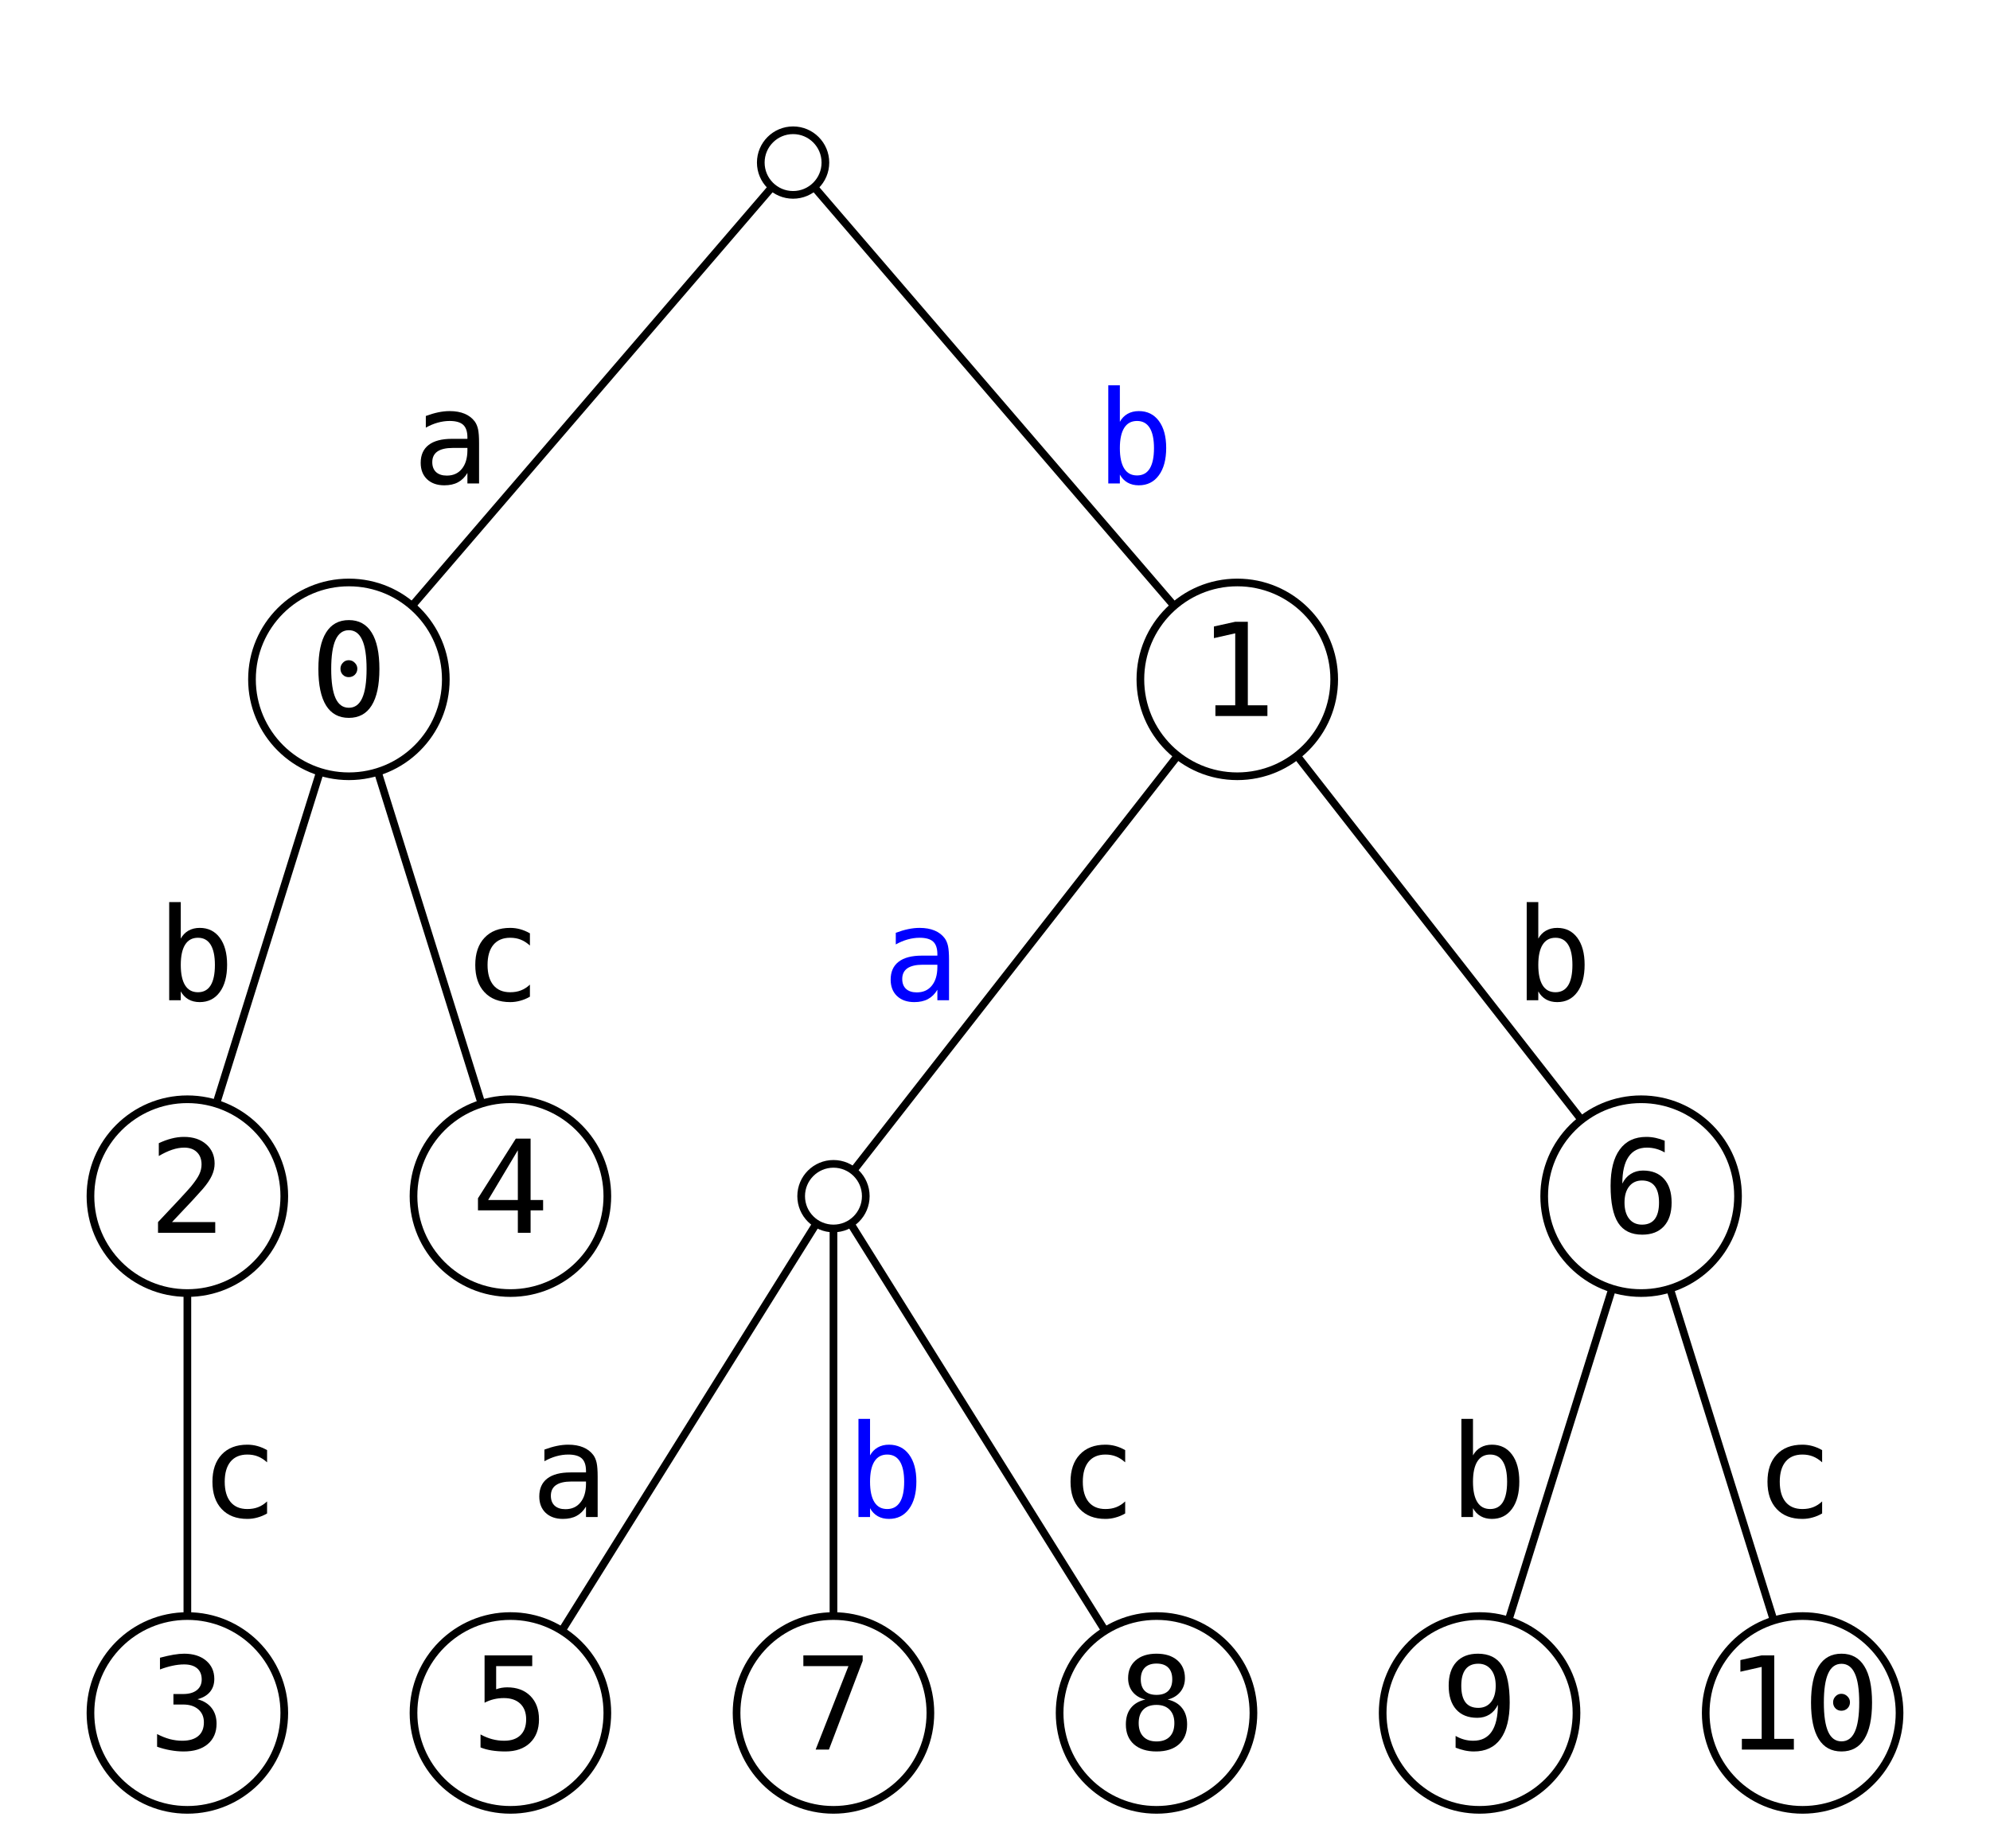
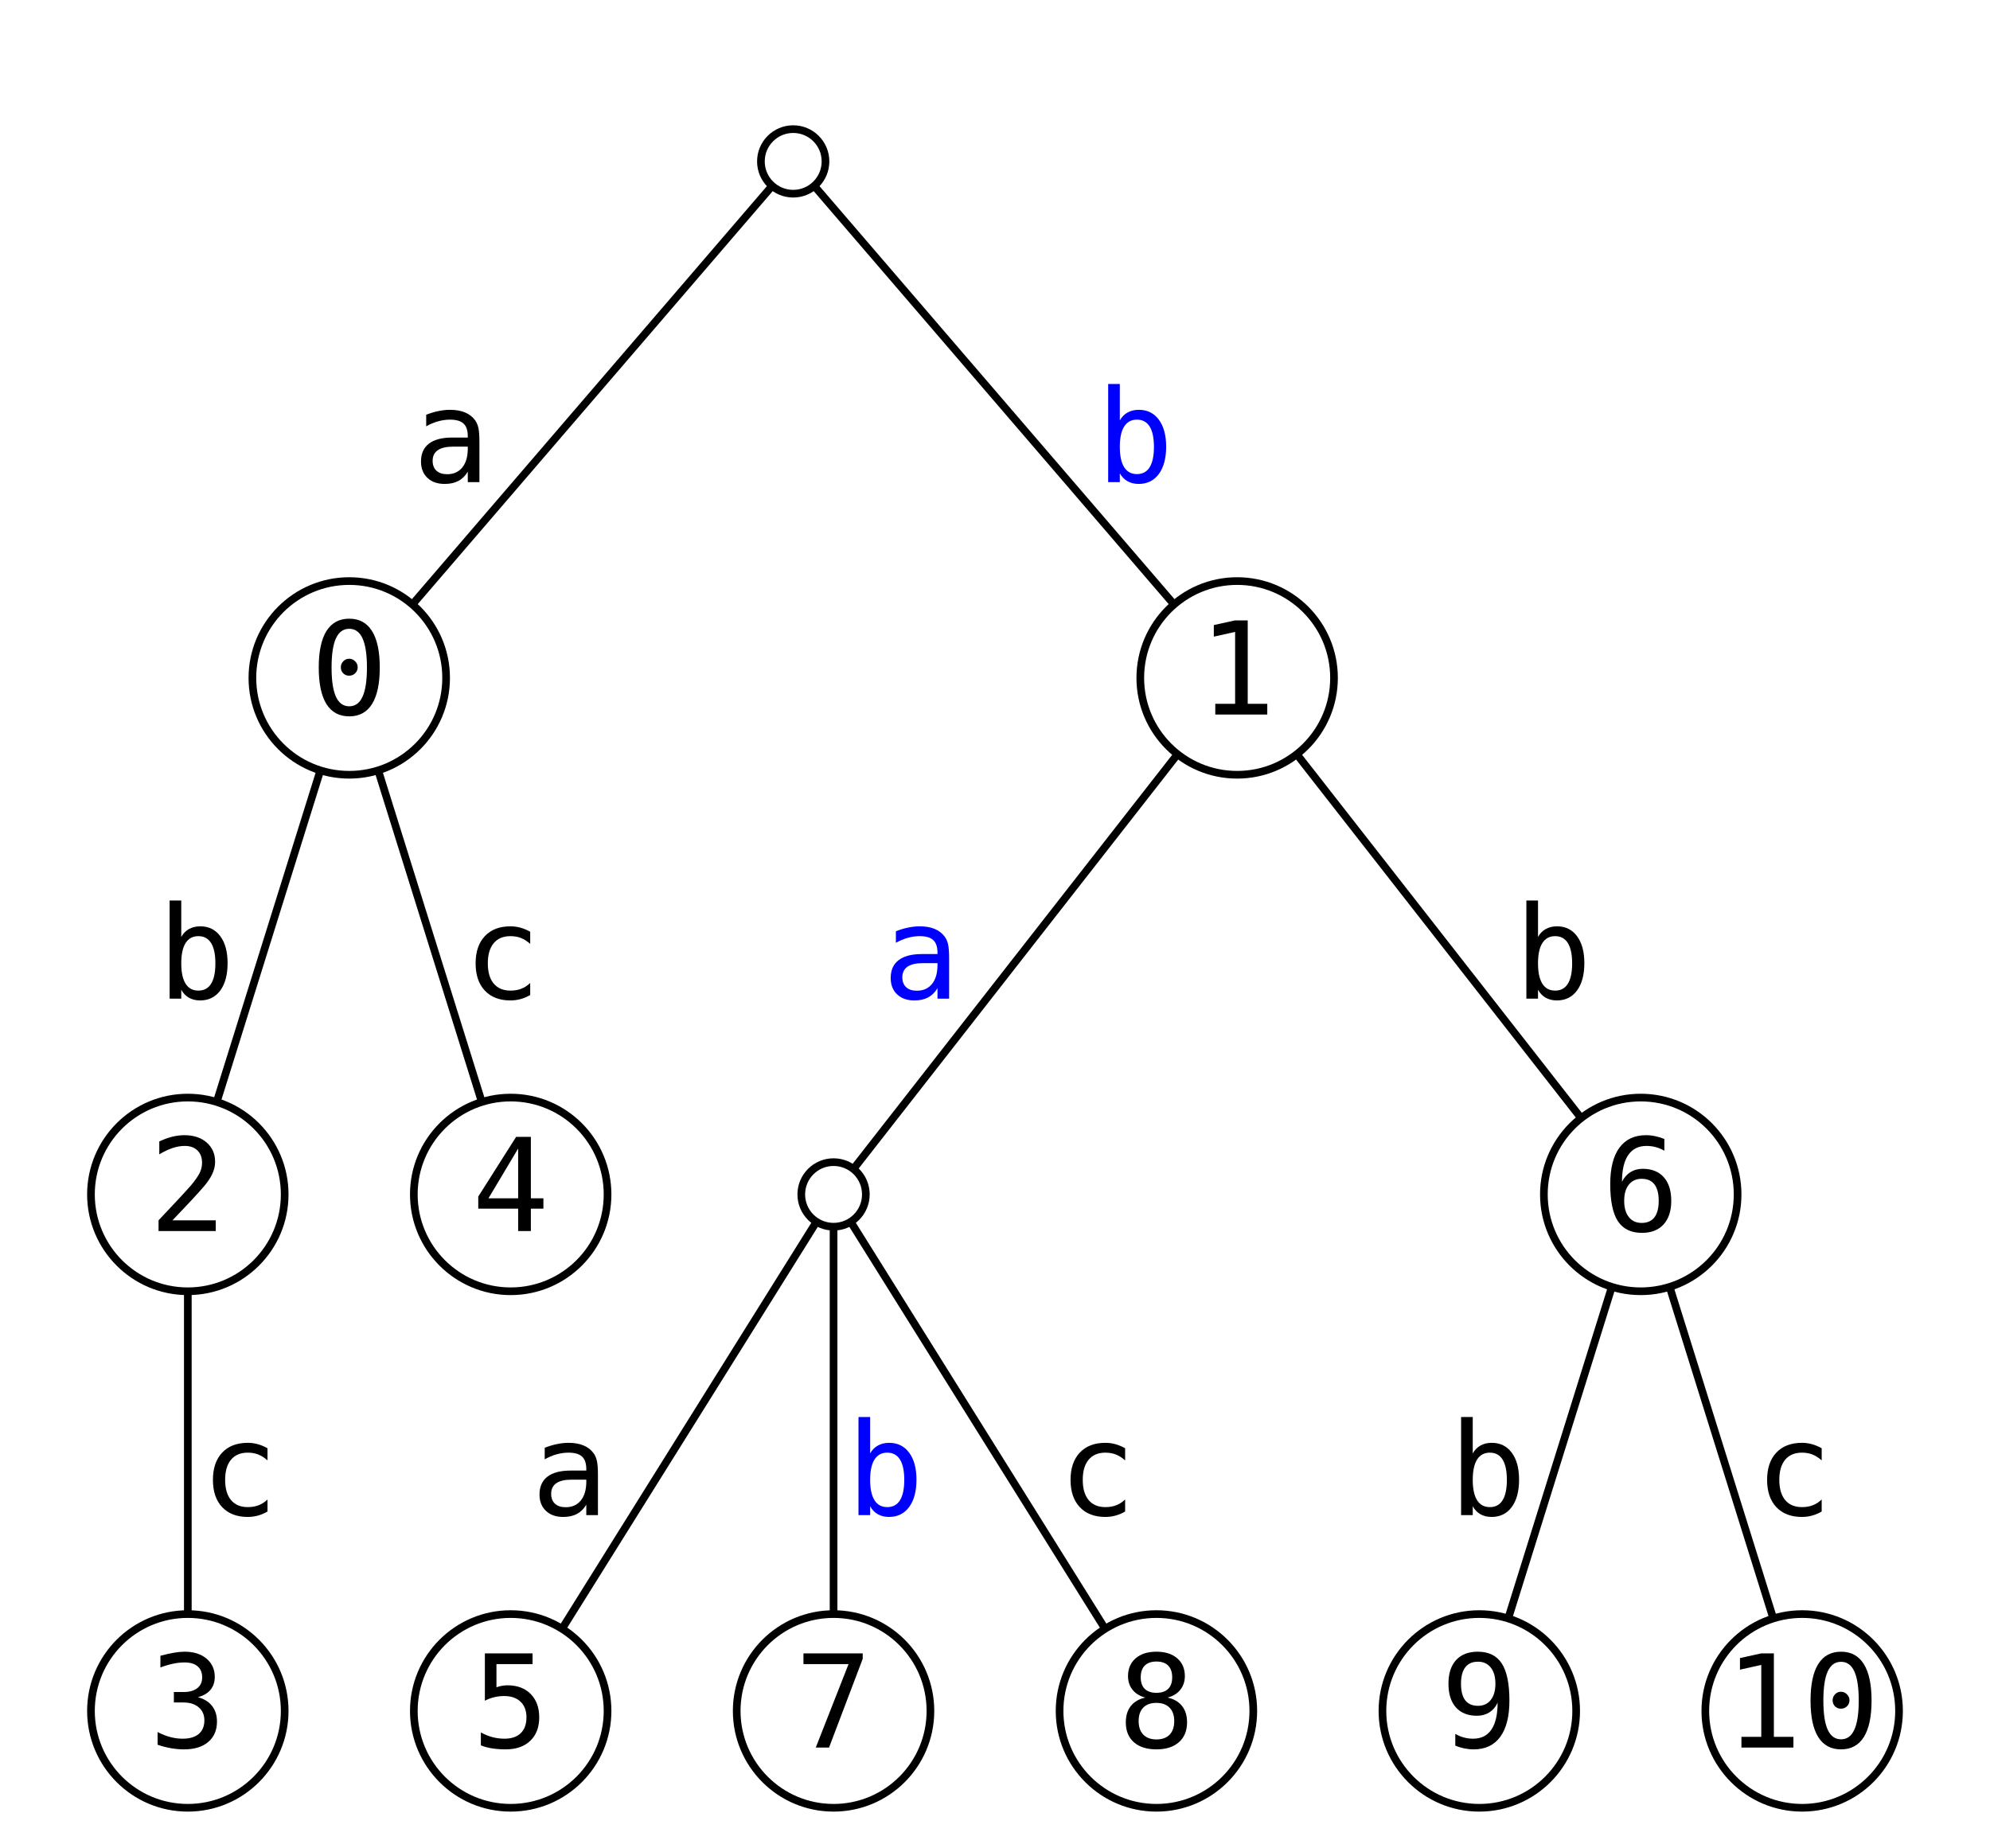
- <svg xmlns="http://www.w3.org/2000/svg" height="371.429" stroke-opacity="1" viewBox="0 0 400 371" font-size="1" width="400" stroke="rgb(0,0,0)" version="1.1">
+ <svg xmlns="http://www.w3.org/2000/svg" height="510.714" stroke-opacity="1" viewBox="0 0 550 511" font-size="1" width="550" stroke="rgb(0,0,0)" version="1.1">
  <defs />
-   <g stroke-linejoin="miter" stroke-opacity="1.0" fill-opacity="1.0" stroke="rgb(0,0,0)" stroke-width="0.0" fill="rgb(255,255,255)" stroke-linecap="butt" font-family="DejaVu Sans Mono" stroke-miterlimit="10.0">
-     <path d="M 400,371.429 l -0,-371.429 h -400 l -0,371.429 Z" />
+   <g stroke-linejoin="miter" stroke-opacity="1.0" fill-opacity="0.0" stroke="rgb(0,0,0)" stroke-width="2.12" fill="rgb(0,0,0)" stroke-linecap="butt" font-family="DejaVu Sans Mono" stroke-miterlimit="10.0">
+     <path d="M 219.196,44.643 l 122.768,142.857 " />
  </g>
-   <g stroke-linejoin="miter" stroke-opacity="1.0" fill-opacity="0.0" stroke="rgb(0,0,0)" stroke-width="1.542" fill="rgb(0,0,0)" stroke-linecap="butt" font-family="DejaVu Sans Mono" stroke-miterlimit="10.0">
-     <path d="M 159.416,32.468 l 89.286,103.896 " />
+   <g stroke-linejoin="miter" stroke-opacity="1.0" fill-opacity="1.0" font-size="35.714px" stroke="rgb(0,0,0)" stroke-width="2.12" fill="rgb(0,0,255)" stroke-linecap="butt" font-family="DejaVu Sans Mono" stroke-miterlimit="10.0">
+     <text dominant-baseline="middle" transform="matrix(1,0,0,1,313.6884,123.2143)" stroke="none" text-anchor="middle">b</text>
  </g>
-   <g stroke-linejoin="miter" stroke-opacity="1.0" fill-opacity="1.0" font-size="25.974px" stroke="rgb(0,0,0)" stroke-width="1.542" fill="rgb(0,0,255)" stroke-linecap="butt" font-family="DejaVu Sans Mono" stroke-miterlimit="10.0">
-     <text dominant-baseline="middle" transform="matrix(1,0,0,1,228.137,89.6104)" stroke="none" text-anchor="middle">b</text>
+   <g stroke-linejoin="miter" stroke-opacity="1.0" fill-opacity="0.0" stroke="rgb(0,0,0)" stroke-width="2.12" fill="rgb(0,0,0)" stroke-linecap="butt" font-family="DejaVu Sans Mono" stroke-miterlimit="10.0">
+     <path d="M 219.196,44.643 l -122.768,142.857 " />
  </g>
-   <g stroke-linejoin="miter" stroke-opacity="1.0" fill-opacity="0.0" stroke="rgb(0,0,0)" stroke-width="1.542" fill="rgb(0,0,0)" stroke-linecap="butt" font-family="DejaVu Sans Mono" stroke-miterlimit="10.0">
-     <path d="M 159.416,32.468 l -89.286,103.896 " />
+   <g stroke-linejoin="miter" stroke-opacity="1.0" fill-opacity="1.0" font-size="35.714px" stroke="rgb(0,0,0)" stroke-width="2.12" fill="rgb(0,0,0)" stroke-linecap="butt" font-family="DejaVu Sans Mono" stroke-miterlimit="10.0">
+     <text dominant-baseline="middle" transform="matrix(1,0,0,1,124.7045,123.2143)" stroke="none" text-anchor="middle">a</text>
  </g>
-   <g stroke-linejoin="miter" stroke-opacity="1.0" fill-opacity="1.0" font-size="25.974px" stroke="rgb(0,0,0)" stroke-width="1.542" fill="rgb(0,0,0)" stroke-linecap="butt" font-family="DejaVu Sans Mono" stroke-miterlimit="10.0">
-     <text dominant-baseline="middle" transform="matrix(1,0,0,1,90.6942,89.6104)" stroke="none" text-anchor="middle">a</text>
+   <g stroke-linejoin="miter" stroke-opacity="1.0" fill-opacity="0.0" stroke="rgb(0,0,0)" stroke-width="2.12" fill="rgb(0,0,0)" stroke-linecap="butt" font-family="DejaVu Sans Mono" stroke-miterlimit="10.0">
+     <path d="M 341.964,187.5 l 111.607,142.857 " />
  </g>
-   <g stroke-linejoin="miter" stroke-opacity="1.0" fill-opacity="0.0" stroke="rgb(0,0,0)" stroke-width="1.542" fill="rgb(0,0,0)" stroke-linecap="butt" font-family="DejaVu Sans Mono" stroke-miterlimit="10.0">
-     <path d="M 248.701,136.364 l 81.169,103.896 " />
+   <g stroke-linejoin="miter" stroke-opacity="1.0" fill-opacity="1.0" font-size="35.714px" stroke="rgb(0,0,0)" stroke-width="2.12" fill="rgb(0,0,0)" stroke-linecap="butt" font-family="DejaVu Sans Mono" stroke-miterlimit="10.0">
+     <text dominant-baseline="middle" transform="matrix(1,0,0,1,429.3351,266.0714)" stroke="none" text-anchor="middle">b</text>
  </g>
-   <g stroke-linejoin="miter" stroke-opacity="1.0" fill-opacity="1.0" font-size="25.974px" stroke="rgb(0,0,0)" stroke-width="1.542" fill="rgb(0,0,0)" stroke-linecap="butt" font-family="DejaVu Sans Mono" stroke-miterlimit="10.0">
-     <text dominant-baseline="middle" transform="matrix(1,0,0,1,312.2437,193.5065)" stroke="none" text-anchor="middle">b</text>
+   <g stroke-linejoin="miter" stroke-opacity="1.0" fill-opacity="0.0" stroke="rgb(0,0,0)" stroke-width="2.12" fill="rgb(0,0,0)" stroke-linecap="butt" font-family="DejaVu Sans Mono" stroke-miterlimit="10.0">
+     <path d="M 341.964,187.5 l -111.607,142.857 " />
  </g>
-   <g stroke-linejoin="miter" stroke-opacity="1.0" fill-opacity="0.0" stroke="rgb(0,0,0)" stroke-width="1.542" fill="rgb(0,0,0)" stroke-linecap="butt" font-family="DejaVu Sans Mono" stroke-miterlimit="10.0">
-     <path d="M 248.701,136.364 l -81.169,103.896 " />
+   <g stroke-linejoin="miter" stroke-opacity="1.0" fill-opacity="1.0" font-size="35.714px" stroke="rgb(0,0,0)" stroke-width="2.12" fill="rgb(0,0,255)" stroke-linecap="butt" font-family="DejaVu Sans Mono" stroke-miterlimit="10.0">
+     <text dominant-baseline="middle" transform="matrix(1,0,0,1,254.5934,266.0714)" stroke="none" text-anchor="middle">a</text>
  </g>
-   <g stroke-linejoin="miter" stroke-opacity="1.0" fill-opacity="1.0" font-size="25.974px" stroke="rgb(0,0,0)" stroke-width="1.542" fill="rgb(0,0,255)" stroke-linecap="butt" font-family="DejaVu Sans Mono" stroke-miterlimit="10.0">
-     <text dominant-baseline="middle" transform="matrix(1,0,0,1,185.1589,193.5065)" stroke="none" text-anchor="middle">a</text>
+   <g stroke-linejoin="miter" stroke-opacity="1.0" fill-opacity="0.0" stroke="rgb(0,0,0)" stroke-width="2.12" fill="rgb(0,0,0)" stroke-linecap="butt" font-family="DejaVu Sans Mono" stroke-miterlimit="10.0">
+     <path d="M 453.571,330.357 l 44.643,142.857 " />
  </g>
-   <g stroke-linejoin="miter" stroke-opacity="1.0" fill-opacity="0.0" stroke="rgb(0,0,0)" stroke-width="1.542" fill="rgb(0,0,0)" stroke-linecap="butt" font-family="DejaVu Sans Mono" stroke-miterlimit="10.0">
-     <path d="M 329.87,240.26 l 32.468,103.896 " />
+   <g stroke-linejoin="miter" stroke-opacity="1.0" fill-opacity="1.0" font-size="35.714px" stroke="rgb(0,0,0)" stroke-width="2.12" fill="rgb(0,0,0)" stroke-linecap="butt" font-family="DejaVu Sans Mono" stroke-miterlimit="10.0">
+     <text dominant-baseline="middle" transform="matrix(1,0,0,1,495.8577,408.9286)" stroke="none" text-anchor="middle">c</text>
  </g>
-   <g stroke-linejoin="miter" stroke-opacity="1.0" fill-opacity="1.0" font-size="25.974px" stroke="rgb(0,0,0)" stroke-width="1.542" fill="rgb(0,0,0)" stroke-linecap="butt" font-family="DejaVu Sans Mono" stroke-miterlimit="10.0">
-     <text dominant-baseline="middle" transform="matrix(1,0,0,1,360.6238,297.4026)" stroke="none" text-anchor="middle">c</text>
+   <g stroke-linejoin="miter" stroke-opacity="1.0" fill-opacity="0.0" stroke="rgb(0,0,0)" stroke-width="2.12" fill="rgb(0,0,0)" stroke-linecap="butt" font-family="DejaVu Sans Mono" stroke-miterlimit="10.0">
+     <path d="M 453.571,330.357 l -44.643,142.857 " />
  </g>
-   <g stroke-linejoin="miter" stroke-opacity="1.0" fill-opacity="0.0" stroke="rgb(0,0,0)" stroke-width="1.542" fill="rgb(0,0,0)" stroke-linecap="butt" font-family="DejaVu Sans Mono" stroke-miterlimit="10.0">
-     <path d="M 329.87,240.26 l -32.468,103.896 " />
+   <g stroke-linejoin="miter" stroke-opacity="1.0" fill-opacity="1.0" font-size="35.714px" stroke="rgb(0,0,0)" stroke-width="2.12" fill="rgb(0,0,0)" stroke-linecap="butt" font-family="DejaVu Sans Mono" stroke-miterlimit="10.0">
+     <text dominant-baseline="middle" transform="matrix(1,0,0,1,411.2851,408.9286)" stroke="none" text-anchor="middle">b</text>
  </g>
-   <g stroke-linejoin="miter" stroke-opacity="1.0" fill-opacity="1.0" font-size="25.974px" stroke="rgb(0,0,0)" stroke-width="1.542" fill="rgb(0,0,0)" stroke-linecap="butt" font-family="DejaVu Sans Mono" stroke-miterlimit="10.0">
-     <text dominant-baseline="middle" transform="matrix(1,0,0,1,299.1164,297.4026)" stroke="none" text-anchor="middle">b</text>
+   <g stroke-linejoin="miter" stroke-opacity="1.0" fill-opacity="1.0" stroke="rgb(0,0,0)" stroke-width="2.12" fill="rgb(255,255,255)" stroke-linecap="butt" font-family="DejaVu Sans Mono" stroke-miterlimit="10.0">
+     <path d="M 525,473.214 c 0,-14.793 -11.992,-26.786 -26.786 -26.786c -14.793,-0 -26.786,11.992 -26.786 26.786c -0,14.793 11.992,26.786 26.786 26.786c 14.793,0 26.786,-11.992 26.786 -26.786Z" />
  </g>
-   <g stroke-linejoin="miter" stroke-opacity="1.0" fill-opacity="1.0" stroke="rgb(0,0,0)" stroke-width="1.542" fill="rgb(255,255,255)" stroke-linecap="butt" font-family="DejaVu Sans Mono" stroke-miterlimit="10.0">
-     <path d="M 381.818,344.156 c 0,-10.759 -8.722,-19.48 -19.48 -19.48c -10.759,-0 -19.48,8.722 -19.48 19.48c -0,10.759 8.722,19.48 19.48 19.48c 10.759,0 19.48,-8.722 19.48 -19.48Z" />
+   <g stroke-linejoin="miter" stroke-opacity="1.0" fill-opacity="1.0" font-size="35.714px" stroke="rgb(0,0,0)" stroke-width="2.12" fill="rgb(0,0,0)" stroke-linecap="butt" font-family="DejaVu Sans Mono" stroke-miterlimit="10.0">
+     <text dominant-baseline="middle" transform="matrix(1,0,0,1,498.2143,473.2143)" stroke="none" text-anchor="middle">10</text>
  </g>
-   <g stroke-linejoin="miter" stroke-opacity="1.0" fill-opacity="1.0" font-size="25.974px" stroke="rgb(0,0,0)" stroke-width="1.542" fill="rgb(0,0,0)" stroke-linecap="butt" font-family="DejaVu Sans Mono" stroke-miterlimit="10.0">
-     <text dominant-baseline="middle" transform="matrix(1,0,0,1,362.3377,344.1558)" stroke="none" text-anchor="middle">10</text>
+   <g stroke-linejoin="miter" stroke-opacity="1.0" fill-opacity="1.0" stroke="rgb(0,0,0)" stroke-width="2.12" fill="rgb(255,255,255)" stroke-linecap="butt" font-family="DejaVu Sans Mono" stroke-miterlimit="10.0">
+     <path d="M 435.714,473.214 c 0,-14.793 -11.992,-26.786 -26.786 -26.786c -14.793,-0 -26.786,11.992 -26.786 26.786c -0,14.793 11.992,26.786 26.786 26.786c 14.793,0 26.786,-11.992 26.786 -26.786Z" />
  </g>
-   <g stroke-linejoin="miter" stroke-opacity="1.0" fill-opacity="1.0" stroke="rgb(0,0,0)" stroke-width="1.542" fill="rgb(255,255,255)" stroke-linecap="butt" font-family="DejaVu Sans Mono" stroke-miterlimit="10.0">
-     <path d="M 316.883,344.156 c 0,-10.759 -8.722,-19.48 -19.48 -19.48c -10.759,-0 -19.48,8.722 -19.48 19.48c -0,10.759 8.722,19.48 19.48 19.48c 10.759,0 19.48,-8.722 19.48 -19.48Z" />
+   <g stroke-linejoin="miter" stroke-opacity="1.0" fill-opacity="1.0" font-size="35.714px" stroke="rgb(0,0,0)" stroke-width="2.12" fill="rgb(0,0,0)" stroke-linecap="butt" font-family="DejaVu Sans Mono" stroke-miterlimit="10.0">
+     <text dominant-baseline="middle" transform="matrix(1,0,0,1,408.9286,473.2143)" stroke="none" text-anchor="middle">9</text>
  </g>
-   <g stroke-linejoin="miter" stroke-opacity="1.0" fill-opacity="1.0" font-size="25.974px" stroke="rgb(0,0,0)" stroke-width="1.542" fill="rgb(0,0,0)" stroke-linecap="butt" font-family="DejaVu Sans Mono" stroke-miterlimit="10.0">
-     <text dominant-baseline="middle" transform="matrix(1,0,0,1,297.4026,344.1558)" stroke="none" text-anchor="middle">9</text>
+   <g stroke-linejoin="miter" stroke-opacity="1.0" fill-opacity="1.0" stroke="rgb(0,0,0)" stroke-width="2.12" fill="rgb(255,255,255)" stroke-linecap="butt" font-family="DejaVu Sans Mono" stroke-miterlimit="10.0">
+     <path d="M 480.357,330.357 c 0,-14.793 -11.992,-26.786 -26.786 -26.786c -14.793,-0 -26.786,11.992 -26.786 26.786c -0,14.793 11.992,26.786 26.786 26.786c 14.793,0 26.786,-11.992 26.786 -26.786Z" />
  </g>
-   <g stroke-linejoin="miter" stroke-opacity="1.0" fill-opacity="1.0" stroke="rgb(0,0,0)" stroke-width="1.542" fill="rgb(255,255,255)" stroke-linecap="butt" font-family="DejaVu Sans Mono" stroke-miterlimit="10.0">
-     <path d="M 349.351,240.26 c 0,-10.759 -8.722,-19.48 -19.48 -19.48c -10.759,-0 -19.48,8.722 -19.48 19.48c -0,10.759 8.722,19.48 19.48 19.48c 10.759,0 19.48,-8.722 19.48 -19.48Z" />
+   <g stroke-linejoin="miter" stroke-opacity="1.0" fill-opacity="1.0" font-size="35.714px" stroke="rgb(0,0,0)" stroke-width="2.12" fill="rgb(0,0,0)" stroke-linecap="butt" font-family="DejaVu Sans Mono" stroke-miterlimit="10.0">
+     <text dominant-baseline="middle" transform="matrix(1,0,0,1,453.5714,330.3571)" stroke="none" text-anchor="middle">6</text>
  </g>
-   <g stroke-linejoin="miter" stroke-opacity="1.0" fill-opacity="1.0" font-size="25.974px" stroke="rgb(0,0,0)" stroke-width="1.542" fill="rgb(0,0,0)" stroke-linecap="butt" font-family="DejaVu Sans Mono" stroke-miterlimit="10.0">
-     <text dominant-baseline="middle" transform="matrix(1,0,0,1,329.8701,240.2597)" stroke="none" text-anchor="middle">6</text>
+   <g stroke-linejoin="miter" stroke-opacity="1.0" fill-opacity="0.0" stroke="rgb(0,0,0)" stroke-width="2.12" fill="rgb(0,0,0)" stroke-linecap="butt" font-family="DejaVu Sans Mono" stroke-miterlimit="10.0">
+     <path d="M 230.357,330.357 l 89.286,142.857 " />
  </g>
-   <g stroke-linejoin="miter" stroke-opacity="1.0" fill-opacity="0.0" stroke="rgb(0,0,0)" stroke-width="1.542" fill="rgb(0,0,0)" stroke-linecap="butt" font-family="DejaVu Sans Mono" stroke-miterlimit="10.0">
-     <path d="M 167.532,240.26 l 64.935,103.896 " />
+   <g stroke-linejoin="miter" stroke-opacity="1.0" fill-opacity="1.0" font-size="35.714px" stroke="rgb(0,0,0)" stroke-width="2.12" fill="rgb(0,0,0)" stroke-linecap="butt" font-family="DejaVu Sans Mono" stroke-miterlimit="10.0">
+     <text dominant-baseline="middle" transform="matrix(1,0,0,1,303.2346,408.9286)" stroke="none" text-anchor="middle">c</text>
  </g>
-   <g stroke-linejoin="miter" stroke-opacity="1.0" fill-opacity="1.0" font-size="25.974px" stroke="rgb(0,0,0)" stroke-width="1.542" fill="rgb(0,0,0)" stroke-linecap="butt" font-family="DejaVu Sans Mono" stroke-miterlimit="10.0">
-     <text dominant-baseline="middle" transform="matrix(1,0,0,1,220.5343,297.4026)" stroke="none" text-anchor="middle">c</text>
+   <g stroke-linejoin="miter" stroke-opacity="1.0" fill-opacity="0.0" stroke="rgb(0,0,0)" stroke-width="2.12" fill="rgb(0,0,0)" stroke-linecap="butt" font-family="DejaVu Sans Mono" stroke-miterlimit="10.0">
+     <path d="M 230.357,330.357 v 142.857 " />
  </g>
-   <g stroke-linejoin="miter" stroke-opacity="1.0" fill-opacity="0.0" stroke="rgb(0,0,0)" stroke-width="1.542" fill="rgb(0,0,0)" stroke-linecap="butt" font-family="DejaVu Sans Mono" stroke-miterlimit="10.0">
-     <path d="M 167.532,240.26 v 103.896 " />
+   <g stroke-linejoin="miter" stroke-opacity="1.0" fill-opacity="1.0" font-size="35.714px" stroke="rgb(0,0,0)" stroke-width="2.12" fill="rgb(0,0,255)" stroke-linecap="butt" font-family="DejaVu Sans Mono" stroke-miterlimit="10.0">
+     <text dominant-baseline="middle" transform="matrix(1,0,0,1,244.6429,408.9286)" stroke="none" text-anchor="middle">b</text>
  </g>
-   <g stroke-linejoin="miter" stroke-opacity="1.0" fill-opacity="1.0" font-size="25.974px" stroke="rgb(0,0,0)" stroke-width="1.542" fill="rgb(0,0,255)" stroke-linecap="butt" font-family="DejaVu Sans Mono" stroke-miterlimit="10.0">
-     <text dominant-baseline="middle" transform="matrix(1,0,0,1,177.9221,297.4026)" stroke="none" text-anchor="middle">b</text>
+   <g stroke-linejoin="miter" stroke-opacity="1.0" fill-opacity="0.0" stroke="rgb(0,0,0)" stroke-width="2.12" fill="rgb(0,0,0)" stroke-linecap="butt" font-family="DejaVu Sans Mono" stroke-miterlimit="10.0">
+     <path d="M 230.357,330.357 l -89.286,142.857 " />
  </g>
-   <g stroke-linejoin="miter" stroke-opacity="1.0" fill-opacity="0.0" stroke="rgb(0,0,0)" stroke-width="1.542" fill="rgb(0,0,0)" stroke-linecap="butt" font-family="DejaVu Sans Mono" stroke-miterlimit="10.0">
-     <path d="M 167.532,240.26 l -64.935,103.896 " />
+   <g stroke-linejoin="miter" stroke-opacity="1.0" fill-opacity="1.0" font-size="35.714px" stroke="rgb(0,0,0)" stroke-width="2.12" fill="rgb(0,0,0)" stroke-linecap="butt" font-family="DejaVu Sans Mono" stroke-miterlimit="10.0">
+     <text dominant-baseline="middle" transform="matrix(1,0,0,1,157.4797,408.9286)" stroke="none" text-anchor="middle">a</text>
  </g>
-   <g stroke-linejoin="miter" stroke-opacity="1.0" fill-opacity="1.0" font-size="25.974px" stroke="rgb(0,0,0)" stroke-width="1.542" fill="rgb(0,0,0)" stroke-linecap="butt" font-family="DejaVu Sans Mono" stroke-miterlimit="10.0">
-     <text dominant-baseline="middle" transform="matrix(1,0,0,1,114.5307,297.4026)" stroke="none" text-anchor="middle">a</text>
+   <g stroke-linejoin="miter" stroke-opacity="1.0" fill-opacity="1.0" stroke="rgb(0,0,0)" stroke-width="2.12" fill="rgb(255,255,255)" stroke-linecap="butt" font-family="DejaVu Sans Mono" stroke-miterlimit="10.0">
+     <path d="M 346.429,473.214 c 0,-14.793 -11.992,-26.786 -26.786 -26.786c -14.793,-0 -26.786,11.992 -26.786 26.786c -0,14.793 11.992,26.786 26.786 26.786c 14.793,0 26.786,-11.992 26.786 -26.786Z" />
  </g>
-   <g stroke-linejoin="miter" stroke-opacity="1.0" fill-opacity="1.0" stroke="rgb(0,0,0)" stroke-width="1.542" fill="rgb(255,255,255)" stroke-linecap="butt" font-family="DejaVu Sans Mono" stroke-miterlimit="10.0">
-     <path d="M 251.948,344.156 c 0,-10.759 -8.722,-19.48 -19.48 -19.48c -10.759,-0 -19.48,8.722 -19.48 19.48c -0,10.759 8.722,19.48 19.48 19.48c 10.759,0 19.48,-8.722 19.48 -19.48Z" />
+   <g stroke-linejoin="miter" stroke-opacity="1.0" fill-opacity="1.0" font-size="35.714px" stroke="rgb(0,0,0)" stroke-width="2.12" fill="rgb(0,0,0)" stroke-linecap="butt" font-family="DejaVu Sans Mono" stroke-miterlimit="10.0">
+     <text dominant-baseline="middle" transform="matrix(1,0,0,1,319.6429,473.2143)" stroke="none" text-anchor="middle">8</text>
  </g>
-   <g stroke-linejoin="miter" stroke-opacity="1.0" fill-opacity="1.0" font-size="25.974px" stroke="rgb(0,0,0)" stroke-width="1.542" fill="rgb(0,0,0)" stroke-linecap="butt" font-family="DejaVu Sans Mono" stroke-miterlimit="10.0">
-     <text dominant-baseline="middle" transform="matrix(1,0,0,1,232.4675,344.1558)" stroke="none" text-anchor="middle">8</text>
+   <g stroke-linejoin="miter" stroke-opacity="1.0" fill-opacity="1.0" stroke="rgb(0,0,0)" stroke-width="2.12" fill="rgb(255,255,255)" stroke-linecap="butt" font-family="DejaVu Sans Mono" stroke-miterlimit="10.0">
+     <path d="M 257.143,473.214 c 0,-14.793 -11.992,-26.786 -26.786 -26.786c -14.793,-0 -26.786,11.992 -26.786 26.786c -0,14.793 11.992,26.786 26.786 26.786c 14.793,0 26.786,-11.992 26.786 -26.786Z" />
  </g>
-   <g stroke-linejoin="miter" stroke-opacity="1.0" fill-opacity="1.0" stroke="rgb(0,0,0)" stroke-width="1.542" fill="rgb(255,255,255)" stroke-linecap="butt" font-family="DejaVu Sans Mono" stroke-miterlimit="10.0">
-     <path d="M 187.013,344.156 c 0,-10.759 -8.722,-19.48 -19.48 -19.48c -10.759,-0 -19.48,8.722 -19.48 19.48c -0,10.759 8.722,19.48 19.48 19.48c 10.759,0 19.48,-8.722 19.48 -19.48Z" />
+   <g stroke-linejoin="miter" stroke-opacity="1.0" fill-opacity="1.0" font-size="35.714px" stroke="rgb(0,0,0)" stroke-width="2.12" fill="rgb(0,0,0)" stroke-linecap="butt" font-family="DejaVu Sans Mono" stroke-miterlimit="10.0">
+     <text dominant-baseline="middle" transform="matrix(1,0,0,1,230.3571,473.2143)" stroke="none" text-anchor="middle">7</text>
  </g>
-   <g stroke-linejoin="miter" stroke-opacity="1.0" fill-opacity="1.0" font-size="25.974px" stroke="rgb(0,0,0)" stroke-width="1.542" fill="rgb(0,0,0)" stroke-linecap="butt" font-family="DejaVu Sans Mono" stroke-miterlimit="10.0">
-     <text dominant-baseline="middle" transform="matrix(1,0,0,1,167.5325,344.1558)" stroke="none" text-anchor="middle">7</text>
+   <g stroke-linejoin="miter" stroke-opacity="1.0" fill-opacity="1.0" stroke="rgb(0,0,0)" stroke-width="2.12" fill="rgb(255,255,255)" stroke-linecap="butt" font-family="DejaVu Sans Mono" stroke-miterlimit="10.0">
+     <path d="M 167.857,473.214 c 0,-14.793 -11.992,-26.786 -26.786 -26.786c -14.793,-0 -26.786,11.992 -26.786 26.786c -0,14.793 11.992,26.786 26.786 26.786c 14.793,0 26.786,-11.992 26.786 -26.786Z" />
  </g>
-   <g stroke-linejoin="miter" stroke-opacity="1.0" fill-opacity="1.0" stroke="rgb(0,0,0)" stroke-width="1.542" fill="rgb(255,255,255)" stroke-linecap="butt" font-family="DejaVu Sans Mono" stroke-miterlimit="10.0">
-     <path d="M 122.078,344.156 c 0,-10.759 -8.722,-19.48 -19.48 -19.48c -10.759,-0 -19.48,8.722 -19.48 19.48c -0,10.759 8.722,19.48 19.48 19.48c 10.759,0 19.48,-8.722 19.48 -19.48Z" />
+   <g stroke-linejoin="miter" stroke-opacity="1.0" fill-opacity="1.0" font-size="35.714px" stroke="rgb(0,0,0)" stroke-width="2.12" fill="rgb(0,0,0)" stroke-linecap="butt" font-family="DejaVu Sans Mono" stroke-miterlimit="10.0">
+     <text dominant-baseline="middle" transform="matrix(1,0,0,1,141.0714,473.2143)" stroke="none" text-anchor="middle">5</text>
  </g>
-   <g stroke-linejoin="miter" stroke-opacity="1.0" fill-opacity="1.0" font-size="25.974px" stroke="rgb(0,0,0)" stroke-width="1.542" fill="rgb(0,0,0)" stroke-linecap="butt" font-family="DejaVu Sans Mono" stroke-miterlimit="10.0">
-     <text dominant-baseline="middle" transform="matrix(1,0,0,1,102.5974,344.1558)" stroke="none" text-anchor="middle">5</text>
+   <g stroke-linejoin="miter" stroke-opacity="1.0" fill-opacity="1.0" stroke="rgb(0,0,0)" stroke-width="2.12" fill="rgb(255,255,255)" stroke-linecap="butt" font-family="DejaVu Sans Mono" stroke-miterlimit="10.0">
+     <path d="M 239.286,330.357 c 0,-4.931 -3.998,-8.929 -8.929 -8.929c -4.931,-0 -8.929,3.998 -8.929 8.929c -0,4.931 3.998,8.929 8.929 8.929c 4.931,0 8.929,-3.998 8.929 -8.929Z" />
  </g>
-   <g stroke-linejoin="miter" stroke-opacity="1.0" fill-opacity="1.0" stroke="rgb(0,0,0)" stroke-width="1.542" fill="rgb(255,255,255)" stroke-linecap="butt" font-family="DejaVu Sans Mono" stroke-miterlimit="10.0">
-     <path d="M 174.026,240.26 c 0,-3.586 -2.907,-6.494 -6.494 -6.494c -3.586,-0 -6.494,2.907 -6.494 6.494c -0,3.586 2.907,6.494 6.494 6.494c 3.586,0 6.494,-2.907 6.494 -6.494Z" />
+   <g stroke-linejoin="miter" stroke-opacity="1.0" fill-opacity="1.0" stroke="rgb(0,0,0)" stroke-width="2.12" fill="rgb(255,255,255)" stroke-linecap="butt" font-family="DejaVu Sans Mono" stroke-miterlimit="10.0">
+     <path d="M 368.75,187.5 c 0,-14.793 -11.992,-26.786 -26.786 -26.786c -14.793,-0 -26.786,11.992 -26.786 26.786c -0,14.793 11.992,26.786 26.786 26.786c 14.793,0 26.786,-11.992 26.786 -26.786Z" />
  </g>
-   <g stroke-linejoin="miter" stroke-opacity="1.0" fill-opacity="1.0" stroke="rgb(0,0,0)" stroke-width="1.542" fill="rgb(255,255,255)" stroke-linecap="butt" font-family="DejaVu Sans Mono" stroke-miterlimit="10.0">
-     <path d="M 268.182,136.364 c 0,-10.759 -8.722,-19.48 -19.48 -19.48c -10.759,-0 -19.48,8.722 -19.48 19.48c -0,10.759 8.722,19.48 19.48 19.48c 10.759,0 19.48,-8.722 19.48 -19.48Z" />
+   <g stroke-linejoin="miter" stroke-opacity="1.0" fill-opacity="1.0" font-size="35.714px" stroke="rgb(0,0,0)" stroke-width="2.12" fill="rgb(0,0,0)" stroke-linecap="butt" font-family="DejaVu Sans Mono" stroke-miterlimit="10.0">
+     <text dominant-baseline="middle" transform="matrix(1,0,0,1,341.9643,187.5)" stroke="none" text-anchor="middle">1</text>
  </g>
-   <g stroke-linejoin="miter" stroke-opacity="1.0" fill-opacity="1.0" font-size="25.974px" stroke="rgb(0,0,0)" stroke-width="1.542" fill="rgb(0,0,0)" stroke-linecap="butt" font-family="DejaVu Sans Mono" stroke-miterlimit="10.0">
-     <text dominant-baseline="middle" transform="matrix(1,0,0,1,248.7013,136.3636)" stroke="none" text-anchor="middle">1</text>
+   <g stroke-linejoin="miter" stroke-opacity="1.0" fill-opacity="0.0" stroke="rgb(0,0,0)" stroke-width="2.12" fill="rgb(0,0,0)" stroke-linecap="butt" font-family="DejaVu Sans Mono" stroke-miterlimit="10.0">
+     <path d="M 96.429,187.5 l 44.643,142.857 " />
  </g>
-   <g stroke-linejoin="miter" stroke-opacity="1.0" fill-opacity="0.0" stroke="rgb(0,0,0)" stroke-width="1.542" fill="rgb(0,0,0)" stroke-linecap="butt" font-family="DejaVu Sans Mono" stroke-miterlimit="10.0">
-     <path d="M 70.13,136.364 l 32.468,103.896 " />
+   <g stroke-linejoin="miter" stroke-opacity="1.0" fill-opacity="1.0" font-size="35.714px" stroke="rgb(0,0,0)" stroke-width="2.12" fill="rgb(0,0,0)" stroke-linecap="butt" font-family="DejaVu Sans Mono" stroke-miterlimit="10.0">
+     <text dominant-baseline="middle" transform="matrix(1,0,0,1,138.7149,266.0714)" stroke="none" text-anchor="middle">c</text>
  </g>
-   <g stroke-linejoin="miter" stroke-opacity="1.0" fill-opacity="1.0" font-size="25.974px" stroke="rgb(0,0,0)" stroke-width="1.542" fill="rgb(0,0,0)" stroke-linecap="butt" font-family="DejaVu Sans Mono" stroke-miterlimit="10.0">
-     <text dominant-baseline="middle" transform="matrix(1,0,0,1,100.8836,193.5065)" stroke="none" text-anchor="middle">c</text>
+   <g stroke-linejoin="miter" stroke-opacity="1.0" fill-opacity="0.0" stroke="rgb(0,0,0)" stroke-width="2.12" fill="rgb(0,0,0)" stroke-linecap="butt" font-family="DejaVu Sans Mono" stroke-miterlimit="10.0">
+     <path d="M 96.429,187.5 l -44.643,142.857 " />
  </g>
-   <g stroke-linejoin="miter" stroke-opacity="1.0" fill-opacity="0.0" stroke="rgb(0,0,0)" stroke-width="1.542" fill="rgb(0,0,0)" stroke-linecap="butt" font-family="DejaVu Sans Mono" stroke-miterlimit="10.0">
-     <path d="M 70.13,136.364 l -32.468,103.896 " />
+   <g stroke-linejoin="miter" stroke-opacity="1.0" fill-opacity="1.0" font-size="35.714px" stroke="rgb(0,0,0)" stroke-width="2.12" fill="rgb(0,0,0)" stroke-linecap="butt" font-family="DejaVu Sans Mono" stroke-miterlimit="10.0">
+     <text dominant-baseline="middle" transform="matrix(1,0,0,1,54.1423,266.0714)" stroke="none" text-anchor="middle">b</text>
  </g>
-   <g stroke-linejoin="miter" stroke-opacity="1.0" fill-opacity="1.0" font-size="25.974px" stroke="rgb(0,0,0)" stroke-width="1.542" fill="rgb(0,0,0)" stroke-linecap="butt" font-family="DejaVu Sans Mono" stroke-miterlimit="10.0">
-     <text dominant-baseline="middle" transform="matrix(1,0,0,1,39.3762,193.5065)" stroke="none" text-anchor="middle">b</text>
+   <g stroke-linejoin="miter" stroke-opacity="1.0" fill-opacity="1.0" stroke="rgb(0,0,0)" stroke-width="2.12" fill="rgb(255,255,255)" stroke-linecap="butt" font-family="DejaVu Sans Mono" stroke-miterlimit="10.0">
+     <path d="M 167.857,330.357 c 0,-14.793 -11.992,-26.786 -26.786 -26.786c -14.793,-0 -26.786,11.992 -26.786 26.786c -0,14.793 11.992,26.786 26.786 26.786c 14.793,0 26.786,-11.992 26.786 -26.786Z" />
  </g>
-   <g stroke-linejoin="miter" stroke-opacity="1.0" fill-opacity="1.0" stroke="rgb(0,0,0)" stroke-width="1.542" fill="rgb(255,255,255)" stroke-linecap="butt" font-family="DejaVu Sans Mono" stroke-miterlimit="10.0">
-     <path d="M 122.078,240.26 c 0,-10.759 -8.722,-19.48 -19.48 -19.48c -10.759,-0 -19.48,8.722 -19.48 19.48c -0,10.759 8.722,19.48 19.48 19.48c 10.759,0 19.48,-8.722 19.48 -19.48Z" />
+   <g stroke-linejoin="miter" stroke-opacity="1.0" fill-opacity="1.0" font-size="35.714px" stroke="rgb(0,0,0)" stroke-width="2.12" fill="rgb(0,0,0)" stroke-linecap="butt" font-family="DejaVu Sans Mono" stroke-miterlimit="10.0">
+     <text dominant-baseline="middle" transform="matrix(1,0,0,1,141.0714,330.3571)" stroke="none" text-anchor="middle">4</text>
  </g>
-   <g stroke-linejoin="miter" stroke-opacity="1.0" fill-opacity="1.0" font-size="25.974px" stroke="rgb(0,0,0)" stroke-width="1.542" fill="rgb(0,0,0)" stroke-linecap="butt" font-family="DejaVu Sans Mono" stroke-miterlimit="10.0">
-     <text dominant-baseline="middle" transform="matrix(1,0,0,1,102.5974,240.2597)" stroke="none" text-anchor="middle">4</text>
+   <g stroke-linejoin="miter" stroke-opacity="1.0" fill-opacity="0.0" stroke="rgb(0,0,0)" stroke-width="2.12" fill="rgb(0,0,0)" stroke-linecap="butt" font-family="DejaVu Sans Mono" stroke-miterlimit="10.0">
+     <path d="M 51.786,330.357 v 142.857 " />
  </g>
-   <g stroke-linejoin="miter" stroke-opacity="1.0" fill-opacity="0.0" stroke="rgb(0,0,0)" stroke-width="1.542" fill="rgb(0,0,0)" stroke-linecap="butt" font-family="DejaVu Sans Mono" stroke-miterlimit="10.0">
-     <path d="M 37.662,240.26 v 103.896 " />
+   <g stroke-linejoin="miter" stroke-opacity="1.0" fill-opacity="1.0" font-size="35.714px" stroke="rgb(0,0,0)" stroke-width="2.12" fill="rgb(0,0,0)" stroke-linecap="butt" font-family="DejaVu Sans Mono" stroke-miterlimit="10.0">
+     <text dominant-baseline="middle" transform="matrix(1,0,0,1,66.0714,408.9286)" stroke="none" text-anchor="middle">c</text>
  </g>
-   <g stroke-linejoin="miter" stroke-opacity="1.0" fill-opacity="1.0" font-size="25.974px" stroke="rgb(0,0,0)" stroke-width="1.542" fill="rgb(0,0,0)" stroke-linecap="butt" font-family="DejaVu Sans Mono" stroke-miterlimit="10.0">
-     <text dominant-baseline="middle" transform="matrix(1,0,0,1,48.0519,297.4026)" stroke="none" text-anchor="middle">c</text>
+   <g stroke-linejoin="miter" stroke-opacity="1.0" fill-opacity="1.0" stroke="rgb(0,0,0)" stroke-width="2.12" fill="rgb(255,255,255)" stroke-linecap="butt" font-family="DejaVu Sans Mono" stroke-miterlimit="10.0">
+     <path d="M 78.571,473.214 c 0,-14.793 -11.992,-26.786 -26.786 -26.786c -14.793,-0 -26.786,11.992 -26.786 26.786c -0,14.793 11.992,26.786 26.786 26.786c 14.793,0 26.786,-11.992 26.786 -26.786Z" />
  </g>
-   <g stroke-linejoin="miter" stroke-opacity="1.0" fill-opacity="1.0" stroke="rgb(0,0,0)" stroke-width="1.542" fill="rgb(255,255,255)" stroke-linecap="butt" font-family="DejaVu Sans Mono" stroke-miterlimit="10.0">
-     <path d="M 57.143,344.156 c 0,-10.759 -8.722,-19.48 -19.48 -19.48c -10.759,-0 -19.48,8.722 -19.48 19.48c -0,10.759 8.722,19.48 19.48 19.48c 10.759,0 19.48,-8.722 19.48 -19.48Z" />
+   <g stroke-linejoin="miter" stroke-opacity="1.0" fill-opacity="1.0" font-size="35.714px" stroke="rgb(0,0,0)" stroke-width="2.12" fill="rgb(0,0,0)" stroke-linecap="butt" font-family="DejaVu Sans Mono" stroke-miterlimit="10.0">
+     <text dominant-baseline="middle" transform="matrix(1,0,0,1,51.7857,473.2143)" stroke="none" text-anchor="middle">3</text>
  </g>
-   <g stroke-linejoin="miter" stroke-opacity="1.0" fill-opacity="1.0" font-size="25.974px" stroke="rgb(0,0,0)" stroke-width="1.542" fill="rgb(0,0,0)" stroke-linecap="butt" font-family="DejaVu Sans Mono" stroke-miterlimit="10.0">
-     <text dominant-baseline="middle" transform="matrix(1,0,0,1,37.6623,344.1558)" stroke="none" text-anchor="middle">3</text>
+   <g stroke-linejoin="miter" stroke-opacity="1.0" fill-opacity="1.0" stroke="rgb(0,0,0)" stroke-width="2.12" fill="rgb(255,255,255)" stroke-linecap="butt" font-family="DejaVu Sans Mono" stroke-miterlimit="10.0">
+     <path d="M 78.571,330.357 c 0,-14.793 -11.992,-26.786 -26.786 -26.786c -14.793,-0 -26.786,11.992 -26.786 26.786c -0,14.793 11.992,26.786 26.786 26.786c 14.793,0 26.786,-11.992 26.786 -26.786Z" />
  </g>
-   <g stroke-linejoin="miter" stroke-opacity="1.0" fill-opacity="1.0" stroke="rgb(0,0,0)" stroke-width="1.542" fill="rgb(255,255,255)" stroke-linecap="butt" font-family="DejaVu Sans Mono" stroke-miterlimit="10.0">
-     <path d="M 57.143,240.26 c 0,-10.759 -8.722,-19.48 -19.48 -19.48c -10.759,-0 -19.48,8.722 -19.48 19.48c -0,10.759 8.722,19.48 19.48 19.48c 10.759,0 19.48,-8.722 19.48 -19.48Z" />
+   <g stroke-linejoin="miter" stroke-opacity="1.0" fill-opacity="1.0" font-size="35.714px" stroke="rgb(0,0,0)" stroke-width="2.12" fill="rgb(0,0,0)" stroke-linecap="butt" font-family="DejaVu Sans Mono" stroke-miterlimit="10.0">
+     <text dominant-baseline="middle" transform="matrix(1,0,0,1,51.7857,330.3571)" stroke="none" text-anchor="middle">2</text>
  </g>
-   <g stroke-linejoin="miter" stroke-opacity="1.0" fill-opacity="1.0" font-size="25.974px" stroke="rgb(0,0,0)" stroke-width="1.542" fill="rgb(0,0,0)" stroke-linecap="butt" font-family="DejaVu Sans Mono" stroke-miterlimit="10.0">
-     <text dominant-baseline="middle" transform="matrix(1,0,0,1,37.6623,240.2597)" stroke="none" text-anchor="middle">2</text>
+   <g stroke-linejoin="miter" stroke-opacity="1.0" fill-opacity="1.0" stroke="rgb(0,0,0)" stroke-width="2.12" fill="rgb(255,255,255)" stroke-linecap="butt" font-family="DejaVu Sans Mono" stroke-miterlimit="10.0">
+     <path d="M 123.214,187.5 c 0,-14.793 -11.992,-26.786 -26.786 -26.786c -14.793,-0 -26.786,11.992 -26.786 26.786c -0,14.793 11.992,26.786 26.786 26.786c 14.793,0 26.786,-11.992 26.786 -26.786Z" />
  </g>
-   <g stroke-linejoin="miter" stroke-opacity="1.0" fill-opacity="1.0" stroke="rgb(0,0,0)" stroke-width="1.542" fill="rgb(255,255,255)" stroke-linecap="butt" font-family="DejaVu Sans Mono" stroke-miterlimit="10.0">
-     <path d="M 89.61,136.364 c 0,-10.759 -8.722,-19.48 -19.48 -19.48c -10.759,-0 -19.48,8.722 -19.48 19.48c -0,10.759 8.722,19.48 19.48 19.48c 10.759,0 19.48,-8.722 19.48 -19.48Z" />
+   <g stroke-linejoin="miter" stroke-opacity="1.0" fill-opacity="1.0" font-size="35.714px" stroke="rgb(0,0,0)" stroke-width="2.12" fill="rgb(0,0,0)" stroke-linecap="butt" font-family="DejaVu Sans Mono" stroke-miterlimit="10.0">
+     <text dominant-baseline="middle" transform="matrix(1,0,0,1,96.4286,187.5)" stroke="none" text-anchor="middle">0</text>
  </g>
-   <g stroke-linejoin="miter" stroke-opacity="1.0" fill-opacity="1.0" font-size="25.974px" stroke="rgb(0,0,0)" stroke-width="1.542" fill="rgb(0,0,0)" stroke-linecap="butt" font-family="DejaVu Sans Mono" stroke-miterlimit="10.0">
-     <text dominant-baseline="middle" transform="matrix(1,0,0,1,70.1299,136.3636)" stroke="none" text-anchor="middle">0</text>
-   </g>
-   <g stroke-linejoin="miter" stroke-opacity="1.0" fill-opacity="1.0" stroke="rgb(0,0,0)" stroke-width="1.542" fill="rgb(255,255,255)" stroke-linecap="butt" font-family="DejaVu Sans Mono" stroke-miterlimit="10.0">
-     <path d="M 165.909,32.468 c 0,-3.586 -2.907,-6.494 -6.494 -6.494c -3.586,-0 -6.494,2.907 -6.494 6.494c -0,3.586 2.907,6.494 6.494 6.494c 3.586,0 6.494,-2.907 6.494 -6.494Z" />
+   <g stroke-linejoin="miter" stroke-opacity="1.0" fill-opacity="1.0" stroke="rgb(0,0,0)" stroke-width="2.12" fill="rgb(255,255,255)" stroke-linecap="butt" font-family="DejaVu Sans Mono" stroke-miterlimit="10.0">
+     <path d="M 228.125,44.643 c 0,-4.931 -3.998,-8.929 -8.929 -8.929c -4.931,-0 -8.929,3.998 -8.929 8.929c -0,4.931 3.998,8.929 8.929 8.929c 4.931,0 8.929,-3.998 8.929 -8.929Z" />
  </g>
</svg>
